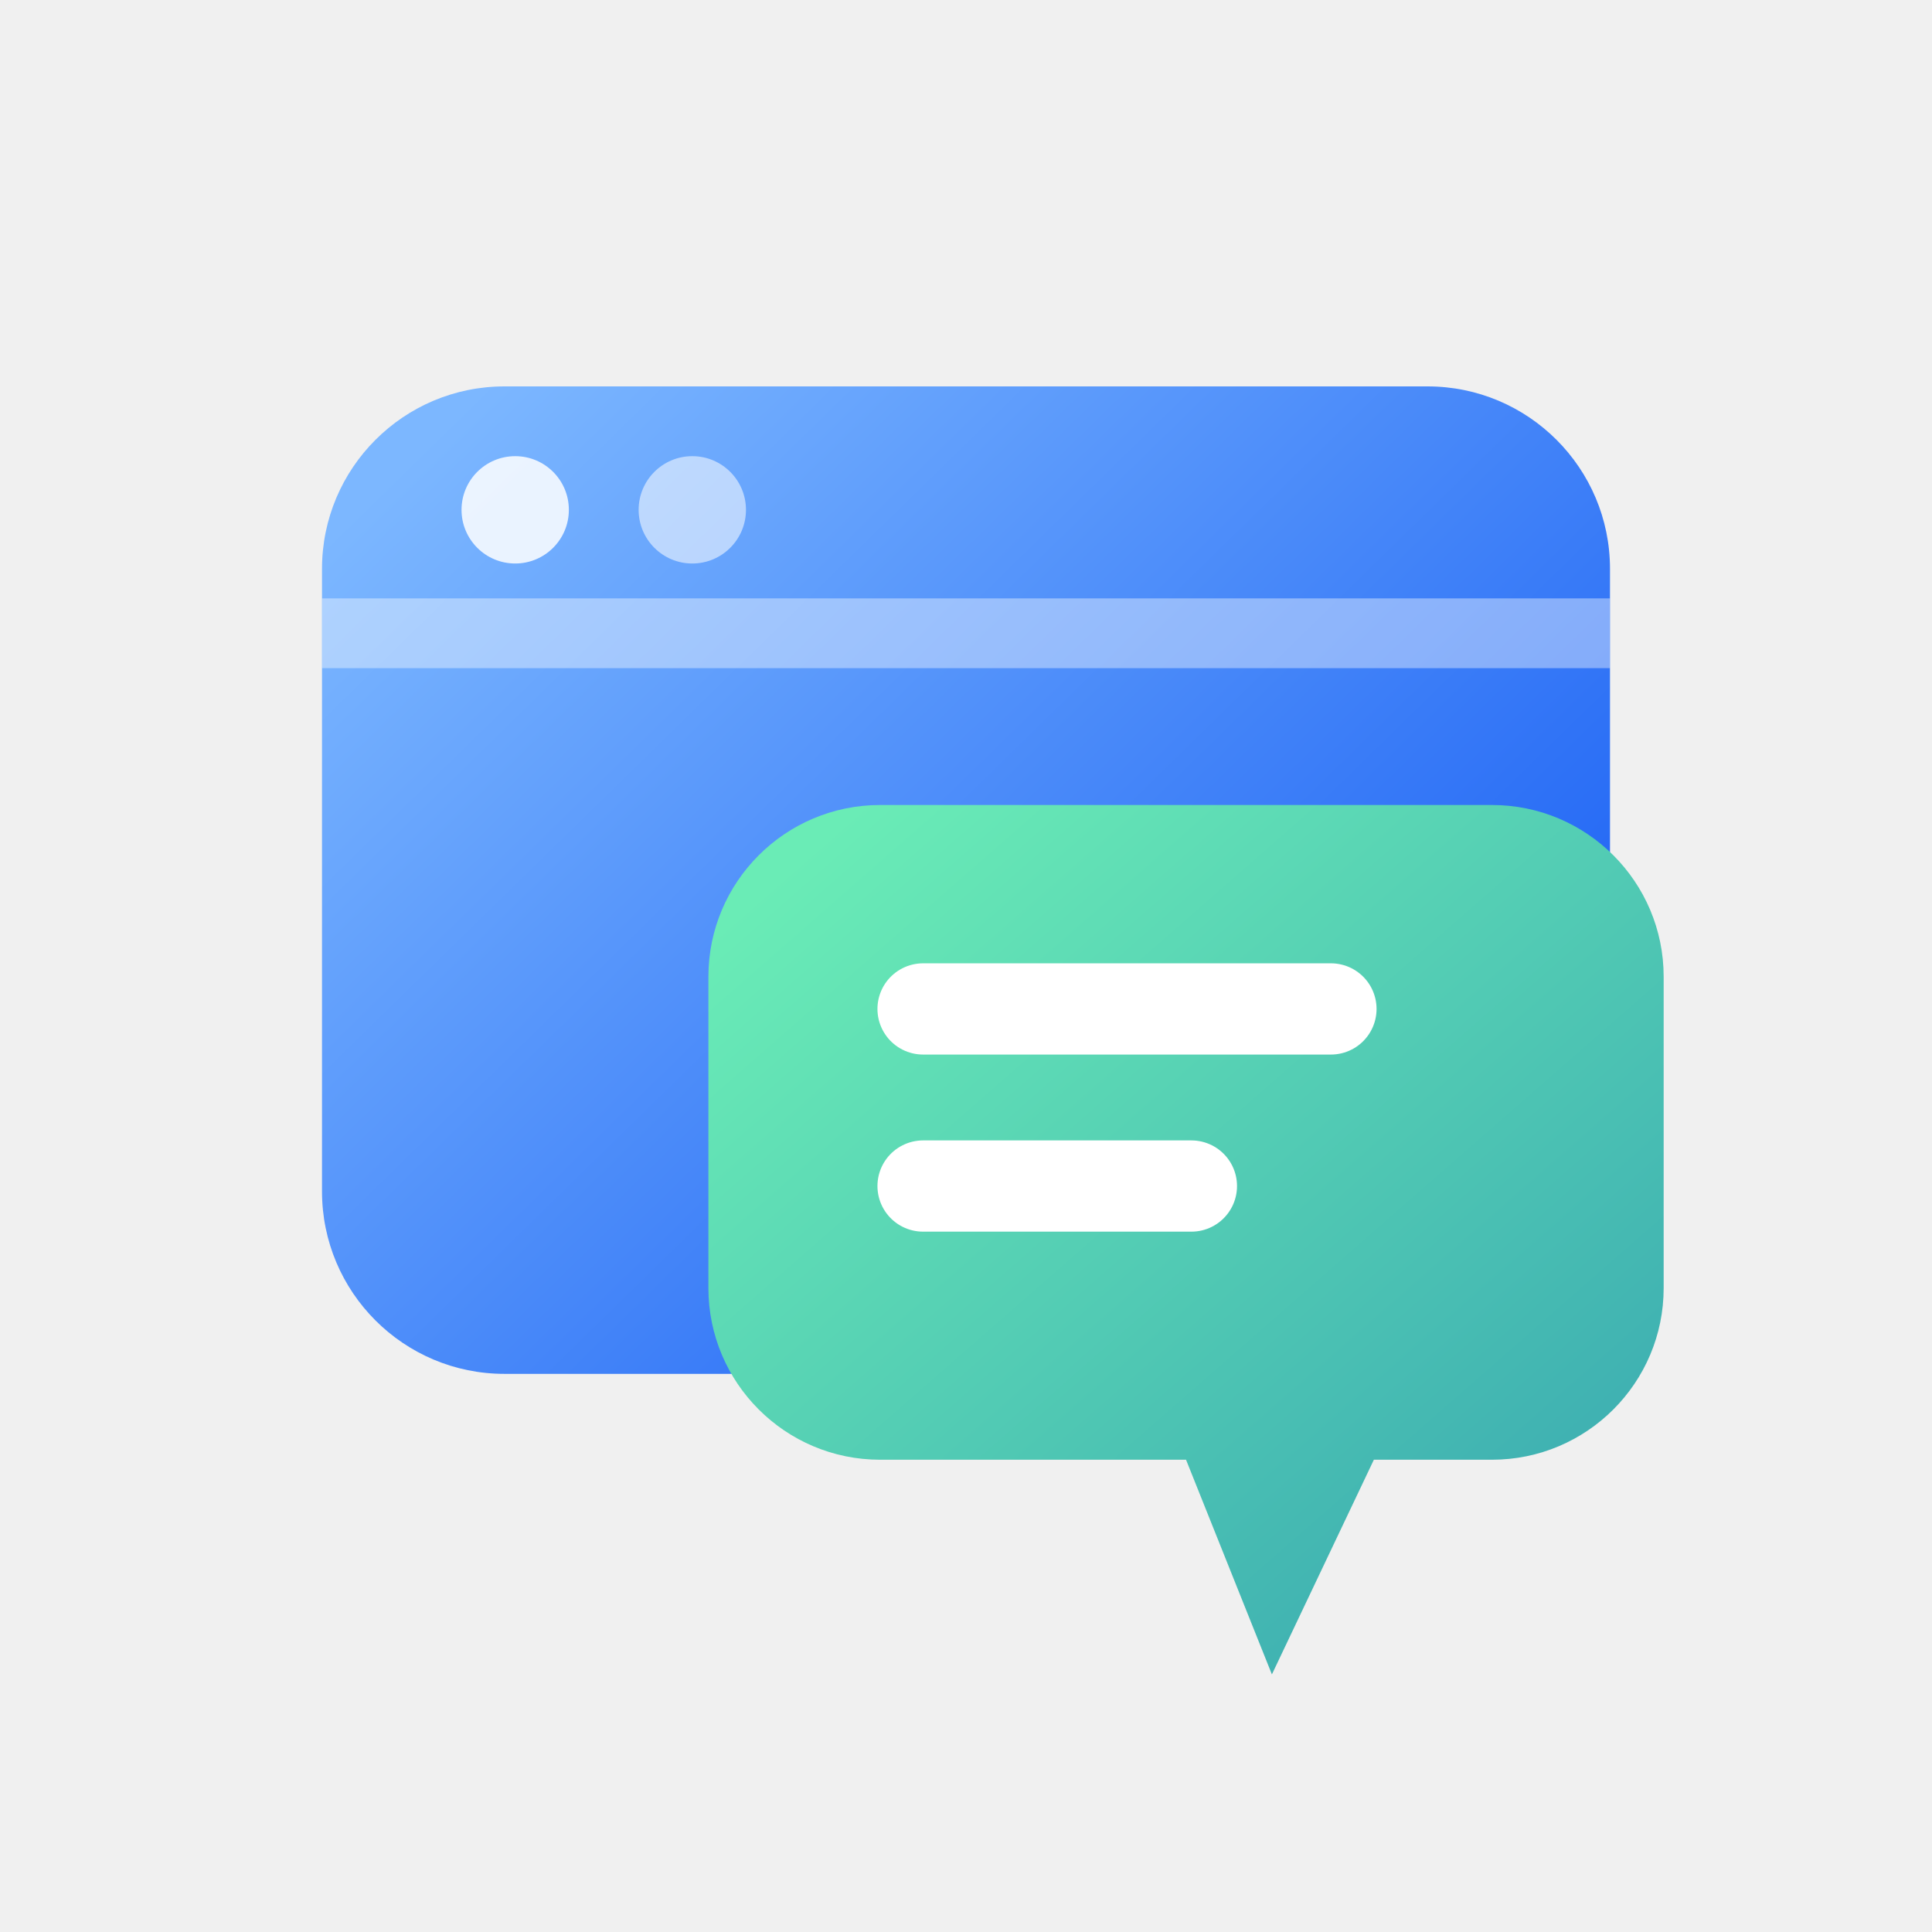
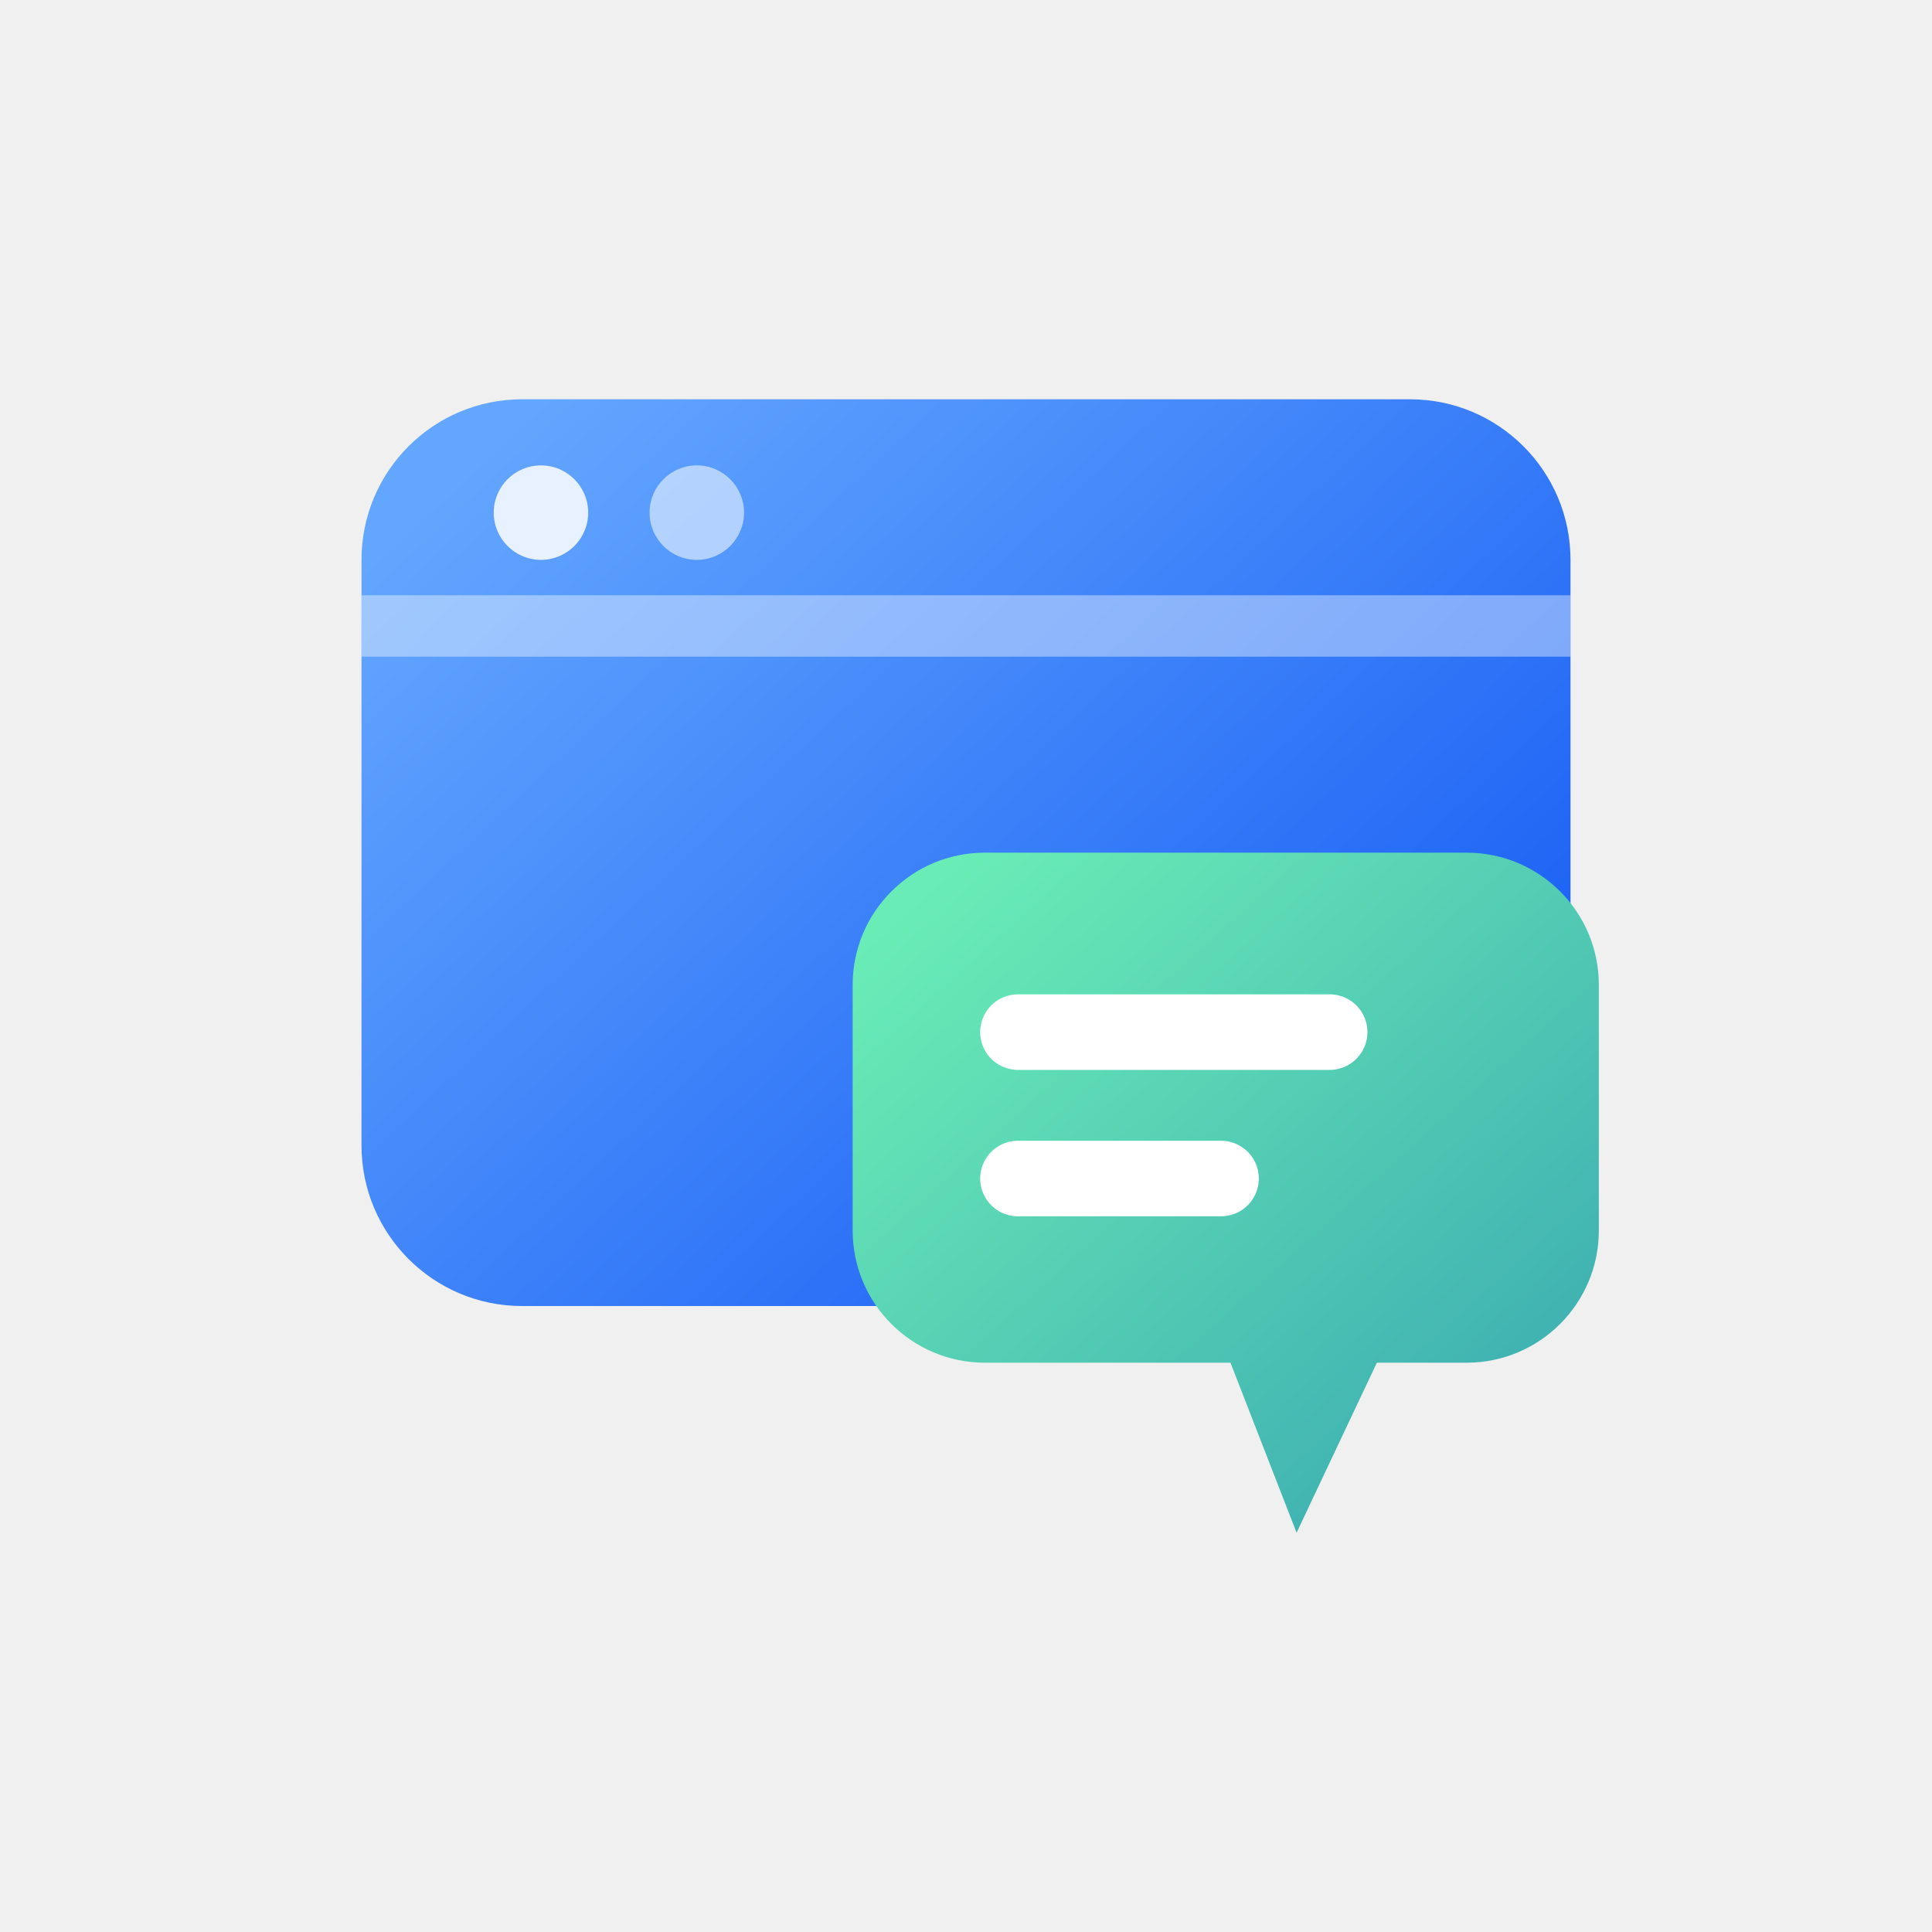
<svg xmlns="http://www.w3.org/2000/svg" width="36" height="36" viewBox="0 0 36 36" fill="none" role="img" aria-label="Web Chat">
-   <rect x="6" y="7.2" width="24" height="18.4" rx="3.4" fill="url(#wc-window)" />
-   <path d="M6 11.8h24" stroke="#FFFFFF" stroke-opacity="0.4" stroke-width="1.3" />
-   <circle cx="9.6" cy="9.5" r="1" fill="#FFFFFF" fill-opacity="0.85" />
-   <circle cx="12.9" cy="9.5" r="1" fill="#FFFFFF" fill-opacity="0.55" />
-   <path d="M16.4 15h11.4a3.2 3.2 0 0 1 3.2 3.2v5.8a3.2 3.2 0 0 1-3.2 3.2h-2.2l-1.9 4-1.6-4h-5.7a3.2 3.2 0 0 1-3.2-3.2v-5.8A3.2 3.2 0 0 1 16.4 15Z" fill="url(#wc-bubble)" />
-   <path d="M17.2 18.8h7.6M17.2 22.1h5" stroke="#FFFFFF" stroke-width="1.7" stroke-linecap="round" />
+   <g transform="translate(18 18) scale(0.88) translate(-18 -18)">
+     <rect x="5.2" y="6" width="25.6" height="19.2" rx="3.4" fill="url(#wc-window)" />
+     <path d="M5.2 10.8h25.6" stroke="#FFFFFF" stroke-opacity="0.4" stroke-width="1.3" />
+     <circle cx="9" cy="8.4" r="1" fill="#FFFFFF" fill-opacity="0.85" />
+     <circle cx="12.3" cy="8.4" r="1" fill="#FFFFFF" fill-opacity="0.55" />
+     <path d="M18.4 15.6h10.2a2.8 2.8 0 0 1 2.8 2.8v5.2a2.8 2.8 0 0 1-2.8 2.8h-1.9l-1.7 3.6-1.4-3.6h-5.2a2.8 2.8 0 0 1-2.8-2.8v-5.2a2.8 2.8 0 0 1 2.8-2.8Z" fill="url(#wc-bubble)" />
+     <path d="M19.1 19.4h6.6M19.1 22.5h4.3" stroke="#FFFFFF" stroke-width="1.6" stroke-linecap="round" />
+   </g>
  <defs>
-     <linearGradient id="wc-window" x1="9" y1="7.2" x2="27" y2="25.6" gradientUnits="userSpaceOnUse">
-       <stop stop-color="#7CB7FF" />
+     <linearGradient id="wc-window" x1="9" y1="6" x2="27" y2="25.2" gradientUnits="userSpaceOnUse">
+       <stop stop-color="#63A6FF" />
      <stop offset="1" stop-color="#145AF3" />
    </linearGradient>
-     <linearGradient id="wc-bubble" x1="16" y1="15" x2="30" y2="31" gradientUnits="userSpaceOnUse">
+     <linearGradient id="wc-bubble" x1="18" y1="15.6" x2="31" y2="30" gradientUnits="userSpaceOnUse">
      <stop stop-color="#6AECB6" />
      <stop offset="1" stop-color="#37A6B1" />
    </linearGradient>
  </defs>
</svg>
